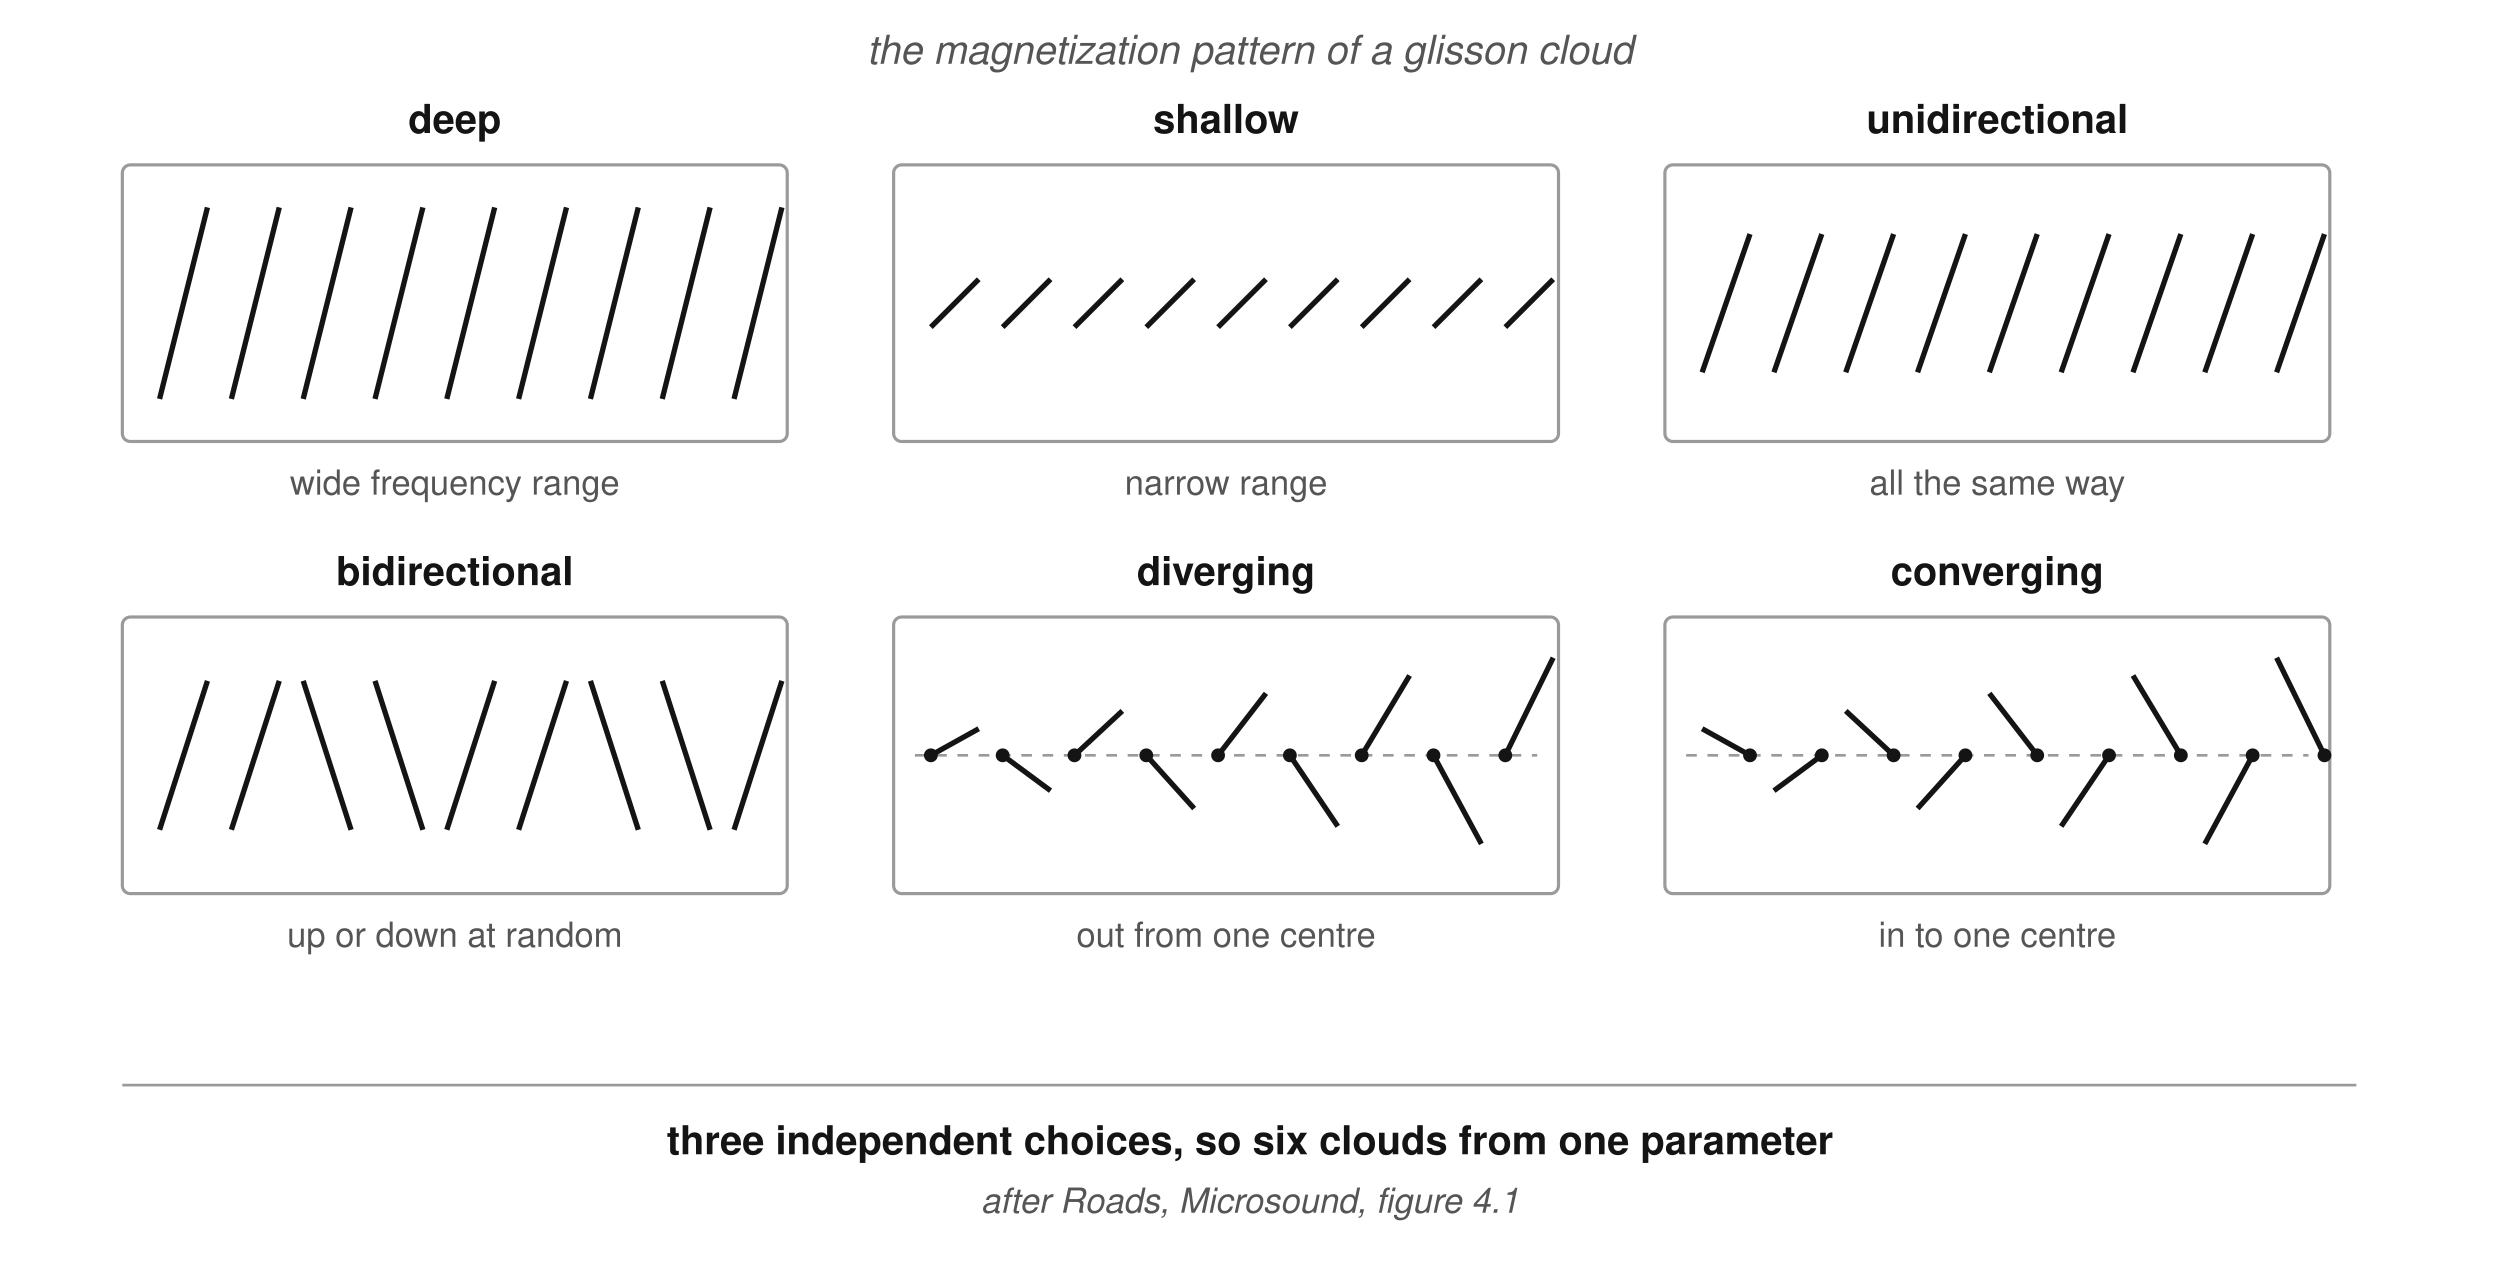
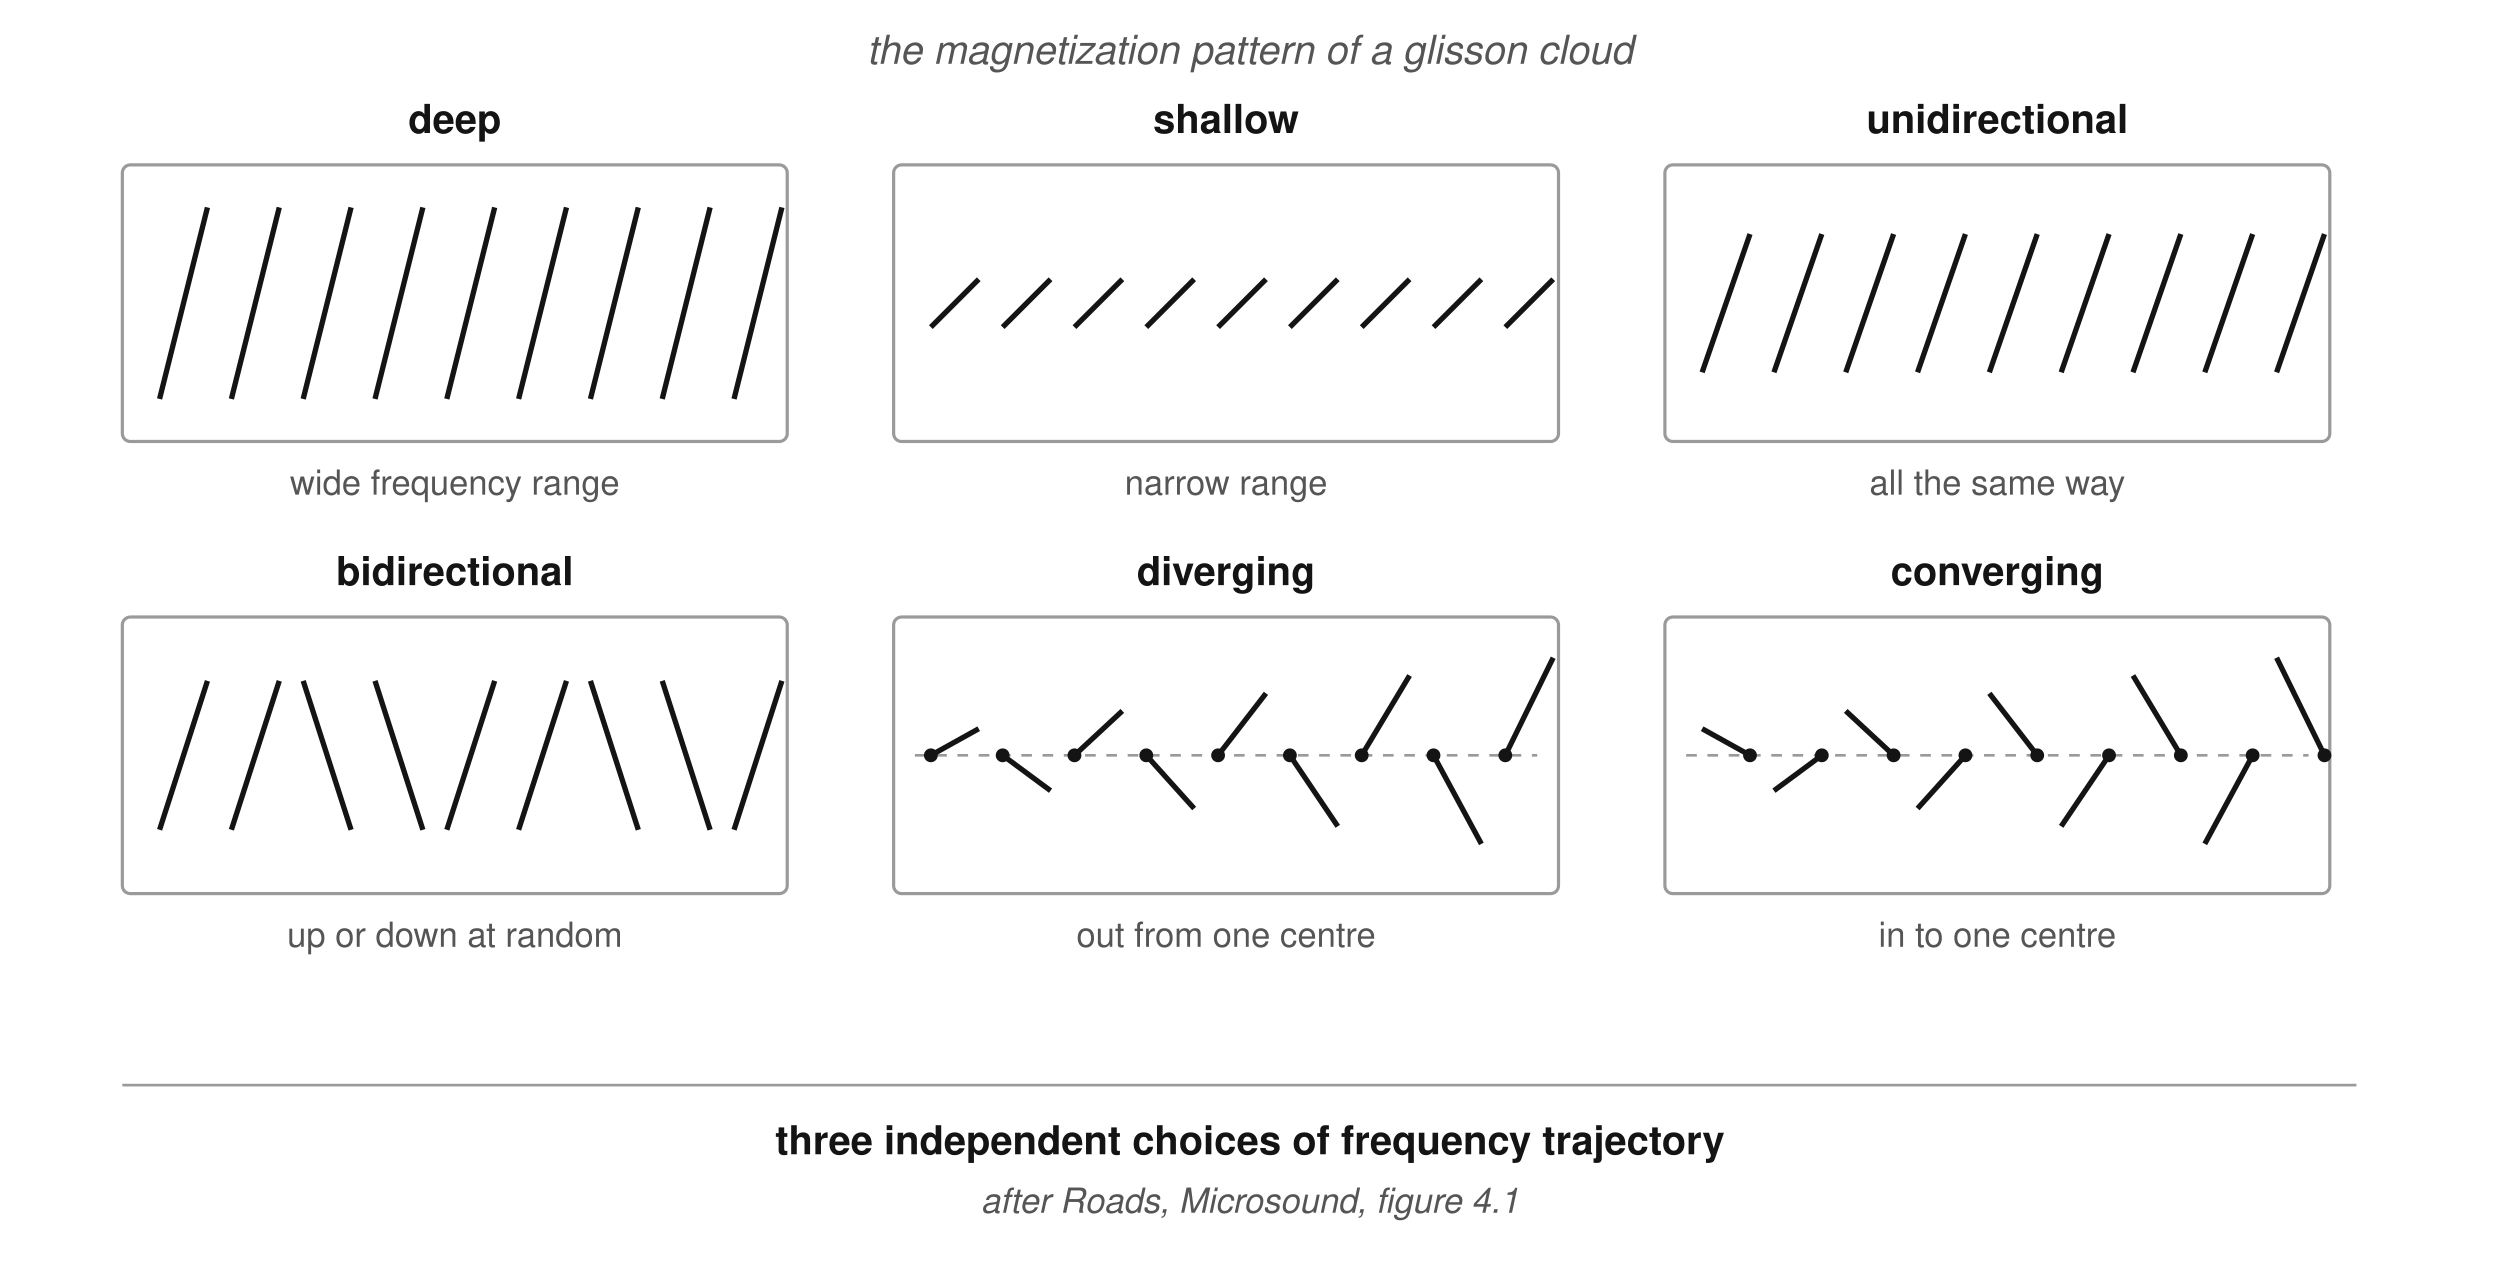
<svg xmlns="http://www.w3.org/2000/svg" viewBox="0 0 940 474" width="940" height="474" font-family="Avenir Next, Avenir, Helvetica Neue, Helvetica, Arial, sans-serif" fill="#141414">
  <defs>
    <marker id="a" viewBox="0 0 10 10" refX="9" refY="5" markerWidth="7" markerHeight="7" orient="auto-start-reverse">
      <path d="M0 0 L10 5 L0 10 z" fill="#141414" />
    </marker>
  </defs>
  <text x="470.0" y="24.0" text-anchor="middle" font-size="15" fill="#555" font-family="Avenir Next, Avenir, Helvetica Neue, Helvetica, Arial, sans-serif" font-style="italic">the magnetization pattern of a glisson cloud</text>
  <rect x="46.0" y="62.0" width="250.0" height="104.0" rx="3" fill="none" stroke="#9a9a9a" stroke-width="1.2" />
  <text x="171.0" y="50.0" text-anchor="middle" font-size="15" fill="#141414" font-family="Avenir Next, Avenir, Helvetica Neue, Helvetica, Arial, sans-serif" font-weight="600">deep</text>
  <text x="171.0" y="186.0" text-anchor="middle" font-size="13" fill="#555" font-family="Avenir Next, Avenir, Helvetica Neue, Helvetica, Arial, sans-serif">wide frequency range</text>
  <path d="M60.0 150.0 L78.0 78.0" fill="none" stroke="#141414" stroke-width="2" />
  <path d="M87.0 150.0 L105.0 78.0" fill="none" stroke="#141414" stroke-width="2" />
  <path d="M114.0 150.0 L132.0 78.0" fill="none" stroke="#141414" stroke-width="2" />
  <path d="M141.0 150.0 L159.0 78.0" fill="none" stroke="#141414" stroke-width="2" />
  <path d="M168.0 150.0 L186.0 78.0" fill="none" stroke="#141414" stroke-width="2" />
  <path d="M195.0 150.0 L213.0 78.0" fill="none" stroke="#141414" stroke-width="2" />
  <path d="M222.0 150.0 L240.0 78.0" fill="none" stroke="#141414" stroke-width="2" />
  <path d="M249.0 150.0 L267.0 78.0" fill="none" stroke="#141414" stroke-width="2" />
  <path d="M276.0 150.0 L294.0 78.0" fill="none" stroke="#141414" stroke-width="2" />
  <rect x="336.0" y="62.0" width="250.0" height="104.0" rx="3" fill="none" stroke="#9a9a9a" stroke-width="1.2" />
  <text x="461.0" y="50.0" text-anchor="middle" font-size="15" fill="#141414" font-family="Avenir Next, Avenir, Helvetica Neue, Helvetica, Arial, sans-serif" font-weight="600">shallow</text>
  <text x="461.0" y="186.0" text-anchor="middle" font-size="13" fill="#555" font-family="Avenir Next, Avenir, Helvetica Neue, Helvetica, Arial, sans-serif">narrow range</text>
  <path d="M350.0 123.0 L368.0 105.0" fill="none" stroke="#141414" stroke-width="2" />
  <path d="M377.0 123.0 L395.0 105.0" fill="none" stroke="#141414" stroke-width="2" />
  <path d="M404.0 123.0 L422.0 105.0" fill="none" stroke="#141414" stroke-width="2" />
  <path d="M431.0 123.0 L449.0 105.0" fill="none" stroke="#141414" stroke-width="2" />
  <path d="M458.0 123.0 L476.0 105.0" fill="none" stroke="#141414" stroke-width="2" />
  <path d="M485.0 123.0 L503.0 105.0" fill="none" stroke="#141414" stroke-width="2" />
  <path d="M512.0 123.0 L530.0 105.0" fill="none" stroke="#141414" stroke-width="2" />
  <path d="M539.0 123.0 L557.0 105.0" fill="none" stroke="#141414" stroke-width="2" />
  <path d="M566.0 123.0 L584.0 105.0" fill="none" stroke="#141414" stroke-width="2" />
  <rect x="626.0" y="62.0" width="250.0" height="104.0" rx="3" fill="none" stroke="#9a9a9a" stroke-width="1.2" />
  <text x="751.0" y="50.0" text-anchor="middle" font-size="15" fill="#141414" font-family="Avenir Next, Avenir, Helvetica Neue, Helvetica, Arial, sans-serif" font-weight="600">unidirectional</text>
  <text x="751.0" y="186.0" text-anchor="middle" font-size="13" fill="#555" font-family="Avenir Next, Avenir, Helvetica Neue, Helvetica, Arial, sans-serif">all the same way</text>
  <path d="M640.0 140.0 L658.0 88.0" fill="none" stroke="#141414" stroke-width="2" />
  <path d="M667.0 140.0 L685.0 88.0" fill="none" stroke="#141414" stroke-width="2" />
  <path d="M694.0 140.0 L712.0 88.0" fill="none" stroke="#141414" stroke-width="2" />
  <path d="M721.0 140.0 L739.0 88.0" fill="none" stroke="#141414" stroke-width="2" />
  <path d="M748.0 140.0 L766.0 88.0" fill="none" stroke="#141414" stroke-width="2" />
  <path d="M775.0 140.0 L793.0 88.0" fill="none" stroke="#141414" stroke-width="2" />
  <path d="M802.0 140.0 L820.0 88.0" fill="none" stroke="#141414" stroke-width="2" />
  <path d="M829.0 140.0 L847.0 88.0" fill="none" stroke="#141414" stroke-width="2" />
  <path d="M856.0 140.0 L874.0 88.0" fill="none" stroke="#141414" stroke-width="2" />
  <rect x="46.0" y="232.0" width="250.0" height="104.0" rx="3" fill="none" stroke="#9a9a9a" stroke-width="1.2" />
  <text x="171.0" y="220.0" text-anchor="middle" font-size="15" fill="#141414" font-family="Avenir Next, Avenir, Helvetica Neue, Helvetica, Arial, sans-serif" font-weight="600">bidirectional</text>
  <text x="171.0" y="356.0" text-anchor="middle" font-size="13" fill="#555" font-family="Avenir Next, Avenir, Helvetica Neue, Helvetica, Arial, sans-serif">up or down at random</text>
  <path d="M60.0 312.0 L78.0 256.0" fill="none" stroke="#141414" stroke-width="2" />
  <path d="M87.0 312.0 L105.0 256.0" fill="none" stroke="#141414" stroke-width="2" />
  <path d="M114.0 256.0 L132.0 312.0" fill="none" stroke="#141414" stroke-width="2" />
  <path d="M141.0 256.0 L159.0 312.0" fill="none" stroke="#141414" stroke-width="2" />
  <path d="M168.0 312.0 L186.0 256.0" fill="none" stroke="#141414" stroke-width="2" />
  <path d="M195.0 312.0 L213.0 256.0" fill="none" stroke="#141414" stroke-width="2" />
  <path d="M222.0 256.0 L240.0 312.0" fill="none" stroke="#141414" stroke-width="2" />
  <path d="M249.0 256.0 L267.0 312.0" fill="none" stroke="#141414" stroke-width="2" />
  <path d="M276.0 312.0 L294.0 256.0" fill="none" stroke="#141414" stroke-width="2" />
  <rect x="336.0" y="232.0" width="250.0" height="104.0" rx="3" fill="none" stroke="#9a9a9a" stroke-width="1.2" />
  <text x="461.0" y="220.0" text-anchor="middle" font-size="15" fill="#141414" font-family="Avenir Next, Avenir, Helvetica Neue, Helvetica, Arial, sans-serif" font-weight="600">diverging</text>
  <text x="461.0" y="356.0" text-anchor="middle" font-size="13" fill="#555" font-family="Avenir Next, Avenir, Helvetica Neue, Helvetica, Arial, sans-serif">out from one centre</text>
  <path d="M344.0 284.0 L578.0 284.0" fill="none" stroke="#9a9a9a" stroke-width="1" stroke-dasharray="4 4" />
  <path d="M350.0 284.0 L368.0 274.0" fill="none" stroke="#141414" stroke-width="2" />
  <circle cx="350.0" cy="284.0" r="2.6" fill="#141414" />
  <path d="M377.0 284.0 L395.0 297.3" fill="none" stroke="#141414" stroke-width="2" />
  <circle cx="377.0" cy="284.0" r="2.6" fill="#141414" />
  <path d="M404.0 284.0 L422.0 267.3" fill="none" stroke="#141414" stroke-width="2" />
  <circle cx="404.0" cy="284.0" r="2.6" fill="#141414" />
  <path d="M431.0 284.0 L449.0 304.0" fill="none" stroke="#141414" stroke-width="2" />
  <circle cx="431.0" cy="284.0" r="2.6" fill="#141414" />
  <path d="M458.0 284.0 L476.0 260.7" fill="none" stroke="#141414" stroke-width="2" />
  <circle cx="458.0" cy="284.0" r="2.6" fill="#141414" />
  <path d="M485.0 284.0 L503.0 310.7" fill="none" stroke="#141414" stroke-width="2" />
  <circle cx="485.0" cy="284.0" r="2.6" fill="#141414" />
  <path d="M512.0 284.0 L530.0 254.0" fill="none" stroke="#141414" stroke-width="2" />
  <circle cx="512.0" cy="284.0" r="2.6" fill="#141414" />
  <path d="M539.0 284.0 L557.0 317.3" fill="none" stroke="#141414" stroke-width="2" />
  <circle cx="539.0" cy="284.0" r="2.6" fill="#141414" />
  <path d="M566.0 284.0 L584.0 247.3" fill="none" stroke="#141414" stroke-width="2" />
  <circle cx="566.0" cy="284.0" r="2.6" fill="#141414" />
  <rect x="626.0" y="232.0" width="250.0" height="104.0" rx="3" fill="none" stroke="#9a9a9a" stroke-width="1.2" />
  <text x="751.0" y="220.0" text-anchor="middle" font-size="15" fill="#141414" font-family="Avenir Next, Avenir, Helvetica Neue, Helvetica, Arial, sans-serif" font-weight="600">converging</text>
  <text x="751.0" y="356.0" text-anchor="middle" font-size="13" fill="#555" font-family="Avenir Next, Avenir, Helvetica Neue, Helvetica, Arial, sans-serif">in to one centre</text>
  <path d="M634.0 284.0 L868.0 284.0" fill="none" stroke="#9a9a9a" stroke-width="1" stroke-dasharray="4 4" />
  <path d="M640.0 274.0 L658.0 284.0" fill="none" stroke="#141414" stroke-width="2" />
  <circle cx="658.0" cy="284.0" r="2.6" fill="#141414" />
  <path d="M667.0 297.3 L685.0 284.0" fill="none" stroke="#141414" stroke-width="2" />
  <circle cx="685.0" cy="284.0" r="2.6" fill="#141414" />
  <path d="M694.0 267.3 L712.0 284.0" fill="none" stroke="#141414" stroke-width="2" />
  <circle cx="712.0" cy="284.0" r="2.6" fill="#141414" />
  <path d="M721.0 304.0 L739.0 284.0" fill="none" stroke="#141414" stroke-width="2" />
  <circle cx="739.0" cy="284.0" r="2.6" fill="#141414" />
  <path d="M748.0 260.7 L766.0 284.0" fill="none" stroke="#141414" stroke-width="2" />
  <circle cx="766.0" cy="284.0" r="2.6" fill="#141414" />
  <path d="M775.0 310.7 L793.0 284.0" fill="none" stroke="#141414" stroke-width="2" />
  <circle cx="793.0" cy="284.0" r="2.6" fill="#141414" />
  <path d="M802.0 254.0 L820.0 284.0" fill="none" stroke="#141414" stroke-width="2" />
  <circle cx="820.0" cy="284.0" r="2.6" fill="#141414" />
  <path d="M829.0 317.3 L847.0 284.0" fill="none" stroke="#141414" stroke-width="2" />
  <circle cx="847.0" cy="284.0" r="2.6" fill="#141414" />
  <path d="M856.0 247.3 L874.0 284.0" fill="none" stroke="#141414" stroke-width="2" />
  <circle cx="874.0" cy="284.0" r="2.6" fill="#141414" />
  <path d="M46.0 408.0 L886.0 408.0" fill="none" stroke="#9a9a9a" stroke-width="1" />
-   <text x="470.0" y="434.0" text-anchor="middle" font-size="15" fill="#141414" font-family="Avenir Next, Avenir, Helvetica Neue, Helvetica, Arial, sans-serif" font-weight="600">three independent choices, so six clouds from one parameter</text>
+   <text x="470.0" y="434.0" text-anchor="middle" font-size="15" fill="#141414" font-family="Avenir Next, Avenir, Helvetica Neue, Helvetica, Arial, sans-serif" font-weight="600">three independent choices of frequency trajectory</text>
  <text x="470.0" y="456.0" text-anchor="middle" font-size="13" fill="#555" font-family="Avenir Next, Avenir, Helvetica Neue, Helvetica, Arial, sans-serif" font-style="italic">after Roads, Microsound, figure 4.1</text>
</svg>
